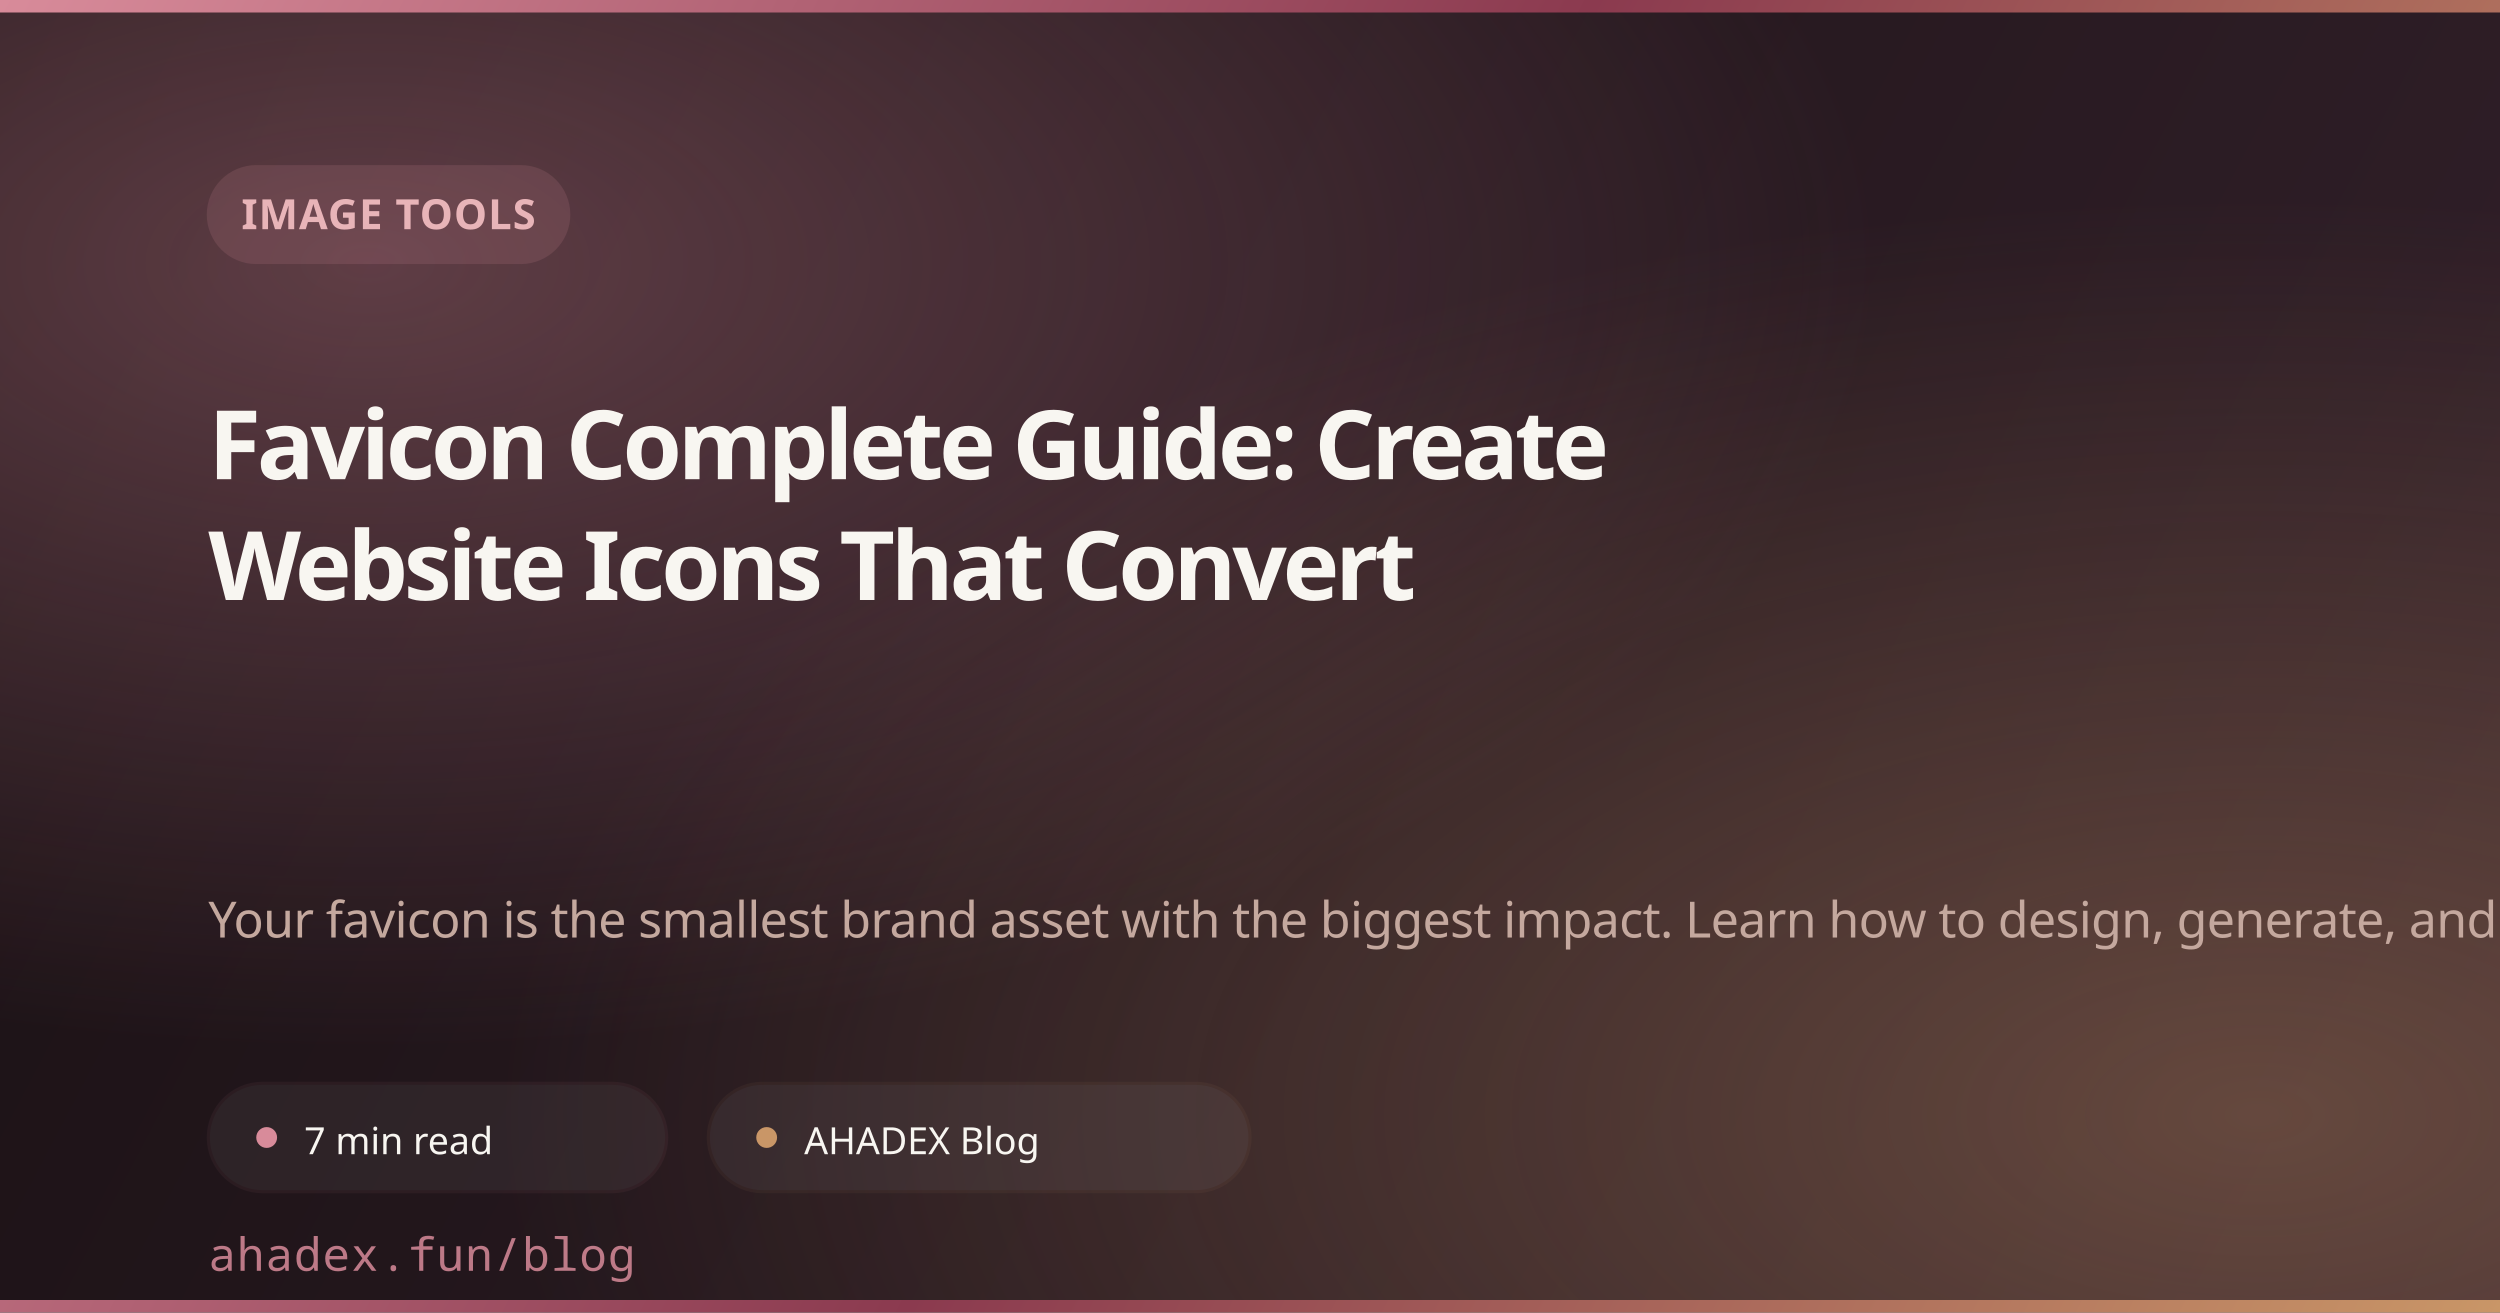
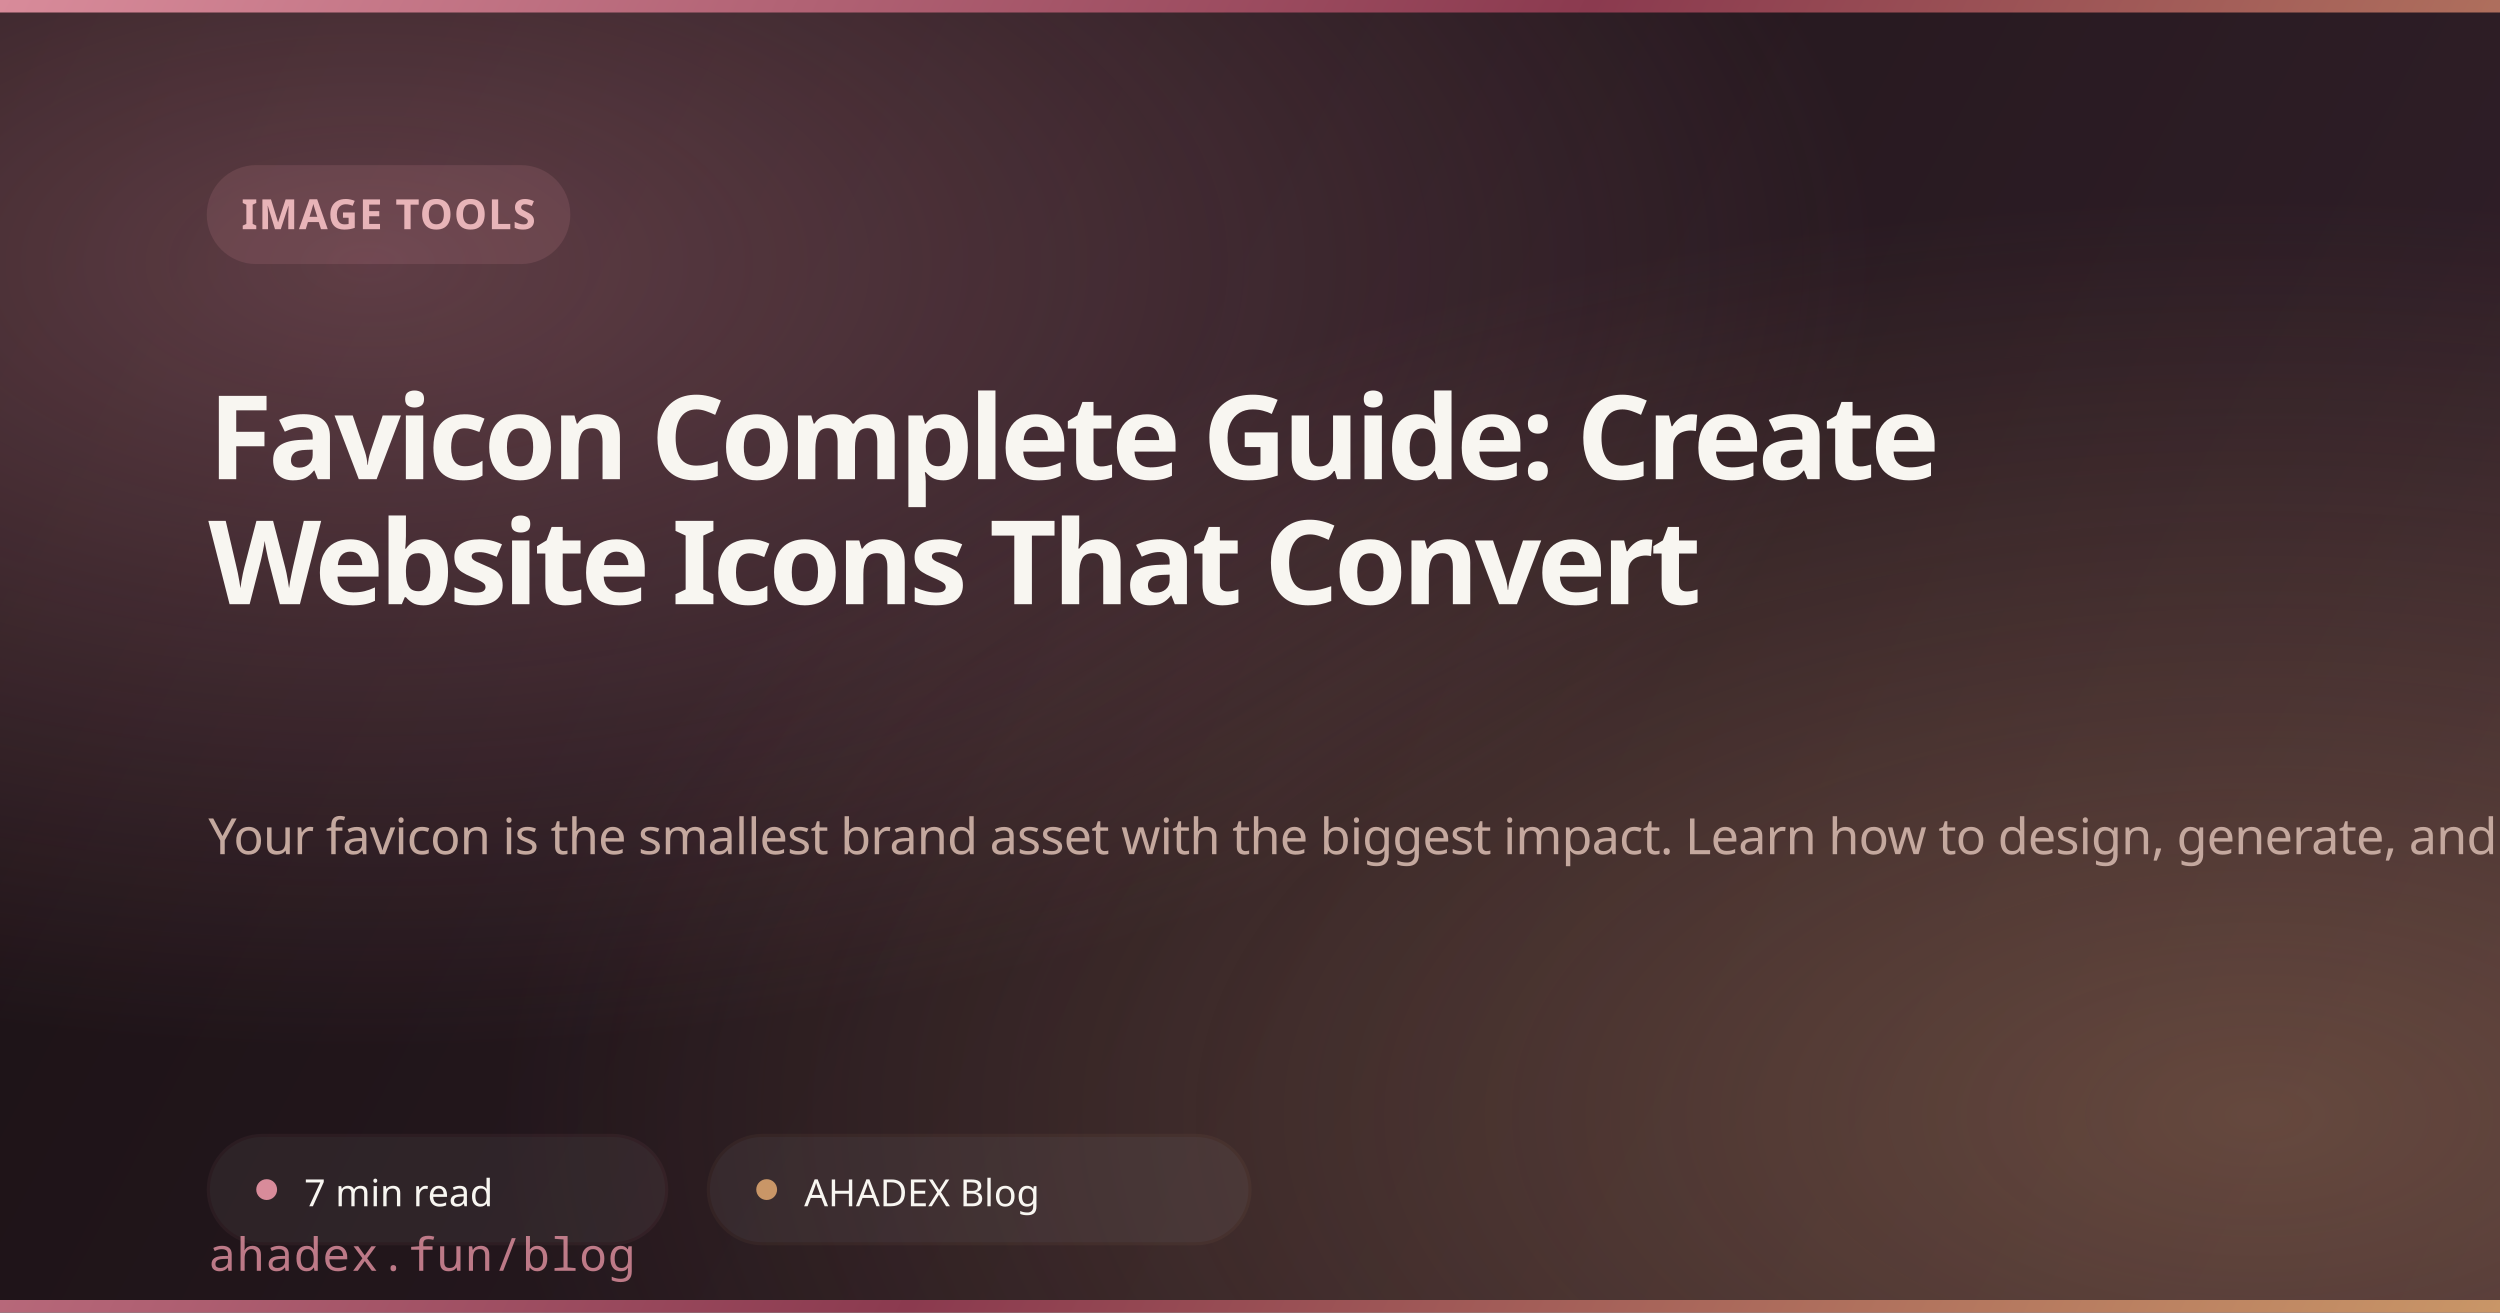
<svg xmlns="http://www.w3.org/2000/svg" viewBox="0 0 1200 630" width="1200" height="630" fill="none">
  <defs>
    <linearGradient id="bg" x1="0" y1="0" x2="1200" y2="630" gradientUnits="userSpaceOnUse">
      <stop offset="0%" stop-color="#1A1114" />
      <stop offset="100%" stop-color="#32202A" />
    </linearGradient>
    <linearGradient id="accent" x1="0" y1="0" x2="1200" y2="630" gradientUnits="userSpaceOnUse">
      <stop offset="0%" stop-color="#D88B9A" />
      <stop offset="50%" stop-color="#8B3A4F" />
      <stop offset="100%" stop-color="#C99667" />
    </linearGradient>
    <radialGradient id="glow1" cx="0.15" cy="0.2" r="0.6">
      <stop offset="0%" stop-color="#D88B9A" stop-opacity="0.35" />
      <stop offset="100%" stop-color="#D88B9A" stop-opacity="0" />
    </radialGradient>
    <radialGradient id="glow2" cx="0.9" cy="0.85" r="0.7">
      <stop offset="0%" stop-color="#C99667" stop-opacity="0.35" />
      <stop offset="100%" stop-color="#C99667" stop-opacity="0" />
    </radialGradient>
  </defs>
  <rect width="1200" height="630" fill="url(#bg)" />
  <rect width="1200" height="630" fill="url(#glow1)" />
  <rect width="1200" height="630" fill="url(#glow2)" />
  <rect x="0" y="0" width="1200" height="6" fill="url(#accent)" />
  <rect x="0" y="624" width="1200" height="6" fill="url(#accent)" />
  <rect x="100" y="80" width="173" height="46" rx="23" fill="#D88B9A" opacity="0.15" stroke="#D88B9A" stroke-width="1.5" />
  <text x="186.5" y="110" text-anchor="middle" font-family="'Noto Sans','Droid Sans',system-ui,sans-serif" font-size="20" font-weight="600" fill="#E8B4B8" letter-spacing="0.5">IMAGE TOOLS</text>
  <text x="1080" y="130" text-anchor="middle" font-family="'Noto Color Emoji','Noto Sans',sans-serif" font-size="72" opacity="0.85">⭐</text>
-   <text x="100" y="230" font-family="'Noto Sans','Droid Sans',system-ui,sans-serif" font-size="46" font-weight="800" fill="#F8F6F1" letter-spacing="-2">Favicon Complete Guide: Create</text>
-   <text x="100" y="288" font-family="'Noto Sans','Droid Sans',system-ui,sans-serif" font-size="46" font-weight="800" fill="#F8F6F1" letter-spacing="-2">Website Icons That Convert</text>
-   <text x="100" y="450" font-family="'Noto Sans','Droid Sans',system-ui,sans-serif" font-size="24" font-weight="400" fill="#C4A89E" letter-spacing="-0.3">Your favicon is the smallest brand asset with the biggest impact. Learn how to design, generate, and install…</text>
-   <g transform="translate(100, 520)">
+   <text x="100" y="230" font-family="'Noto Sans','Droid Sans',system-ui,sans-serif" font-size="56" font-weight="800" fill="#F8F6F1" letter-spacing="-2">Favicon Complete Guide: Create</text>
+   <text x="100" y="290" font-family="'Noto Sans','Droid Sans',system-ui,sans-serif" font-size="56" font-weight="800" fill="#F8F6F1" letter-spacing="-2">Website Icons That Convert</text>
+   <text x="100" y="410" font-family="'Noto Sans','Droid Sans',system-ui,sans-serif" font-size="24" font-weight="400" fill="#C4A89E" letter-spacing="-0.3">Your favicon is the smallest brand asset with the biggest impact. Learn how to design, generate, and install…</text>
+   <g transform="translate(100, 545)">
    <rect x="0" y="0" width="220" height="52" rx="26" fill="#FFFFFF" opacity="0.06" stroke="#D88B9A" stroke-width="1.5" />
    <circle cx="28" cy="26" r="5" fill="#D88B9A" />
    <text x="46" y="34" font-family="'Noto Sans','Droid Sans',sans-serif" font-size="18" font-weight="500" fill="#F8F6F1">7 min read</text>
    <rect x="240" y="0" width="260" height="52" rx="26" fill="#FFFFFF" opacity="0.06" stroke="#C99667" stroke-width="1.5" />
    <circle cx="268" cy="26" r="5" fill="#C99667" />
    <text x="286" y="34" font-family="'Noto Sans','Droid Sans',sans-serif" font-size="18" font-weight="500" fill="#F8F6F1">AHADEX Blog</text>
  </g>
  <text x="100" y="610" font-family="'Noto Sans Mono','Droid Sans Mono',monospace" font-size="22" font-weight="500" fill="#D88B9A" letter-spacing="0.5" opacity="0.85">ahadex.fun/blog</text>
</svg>
